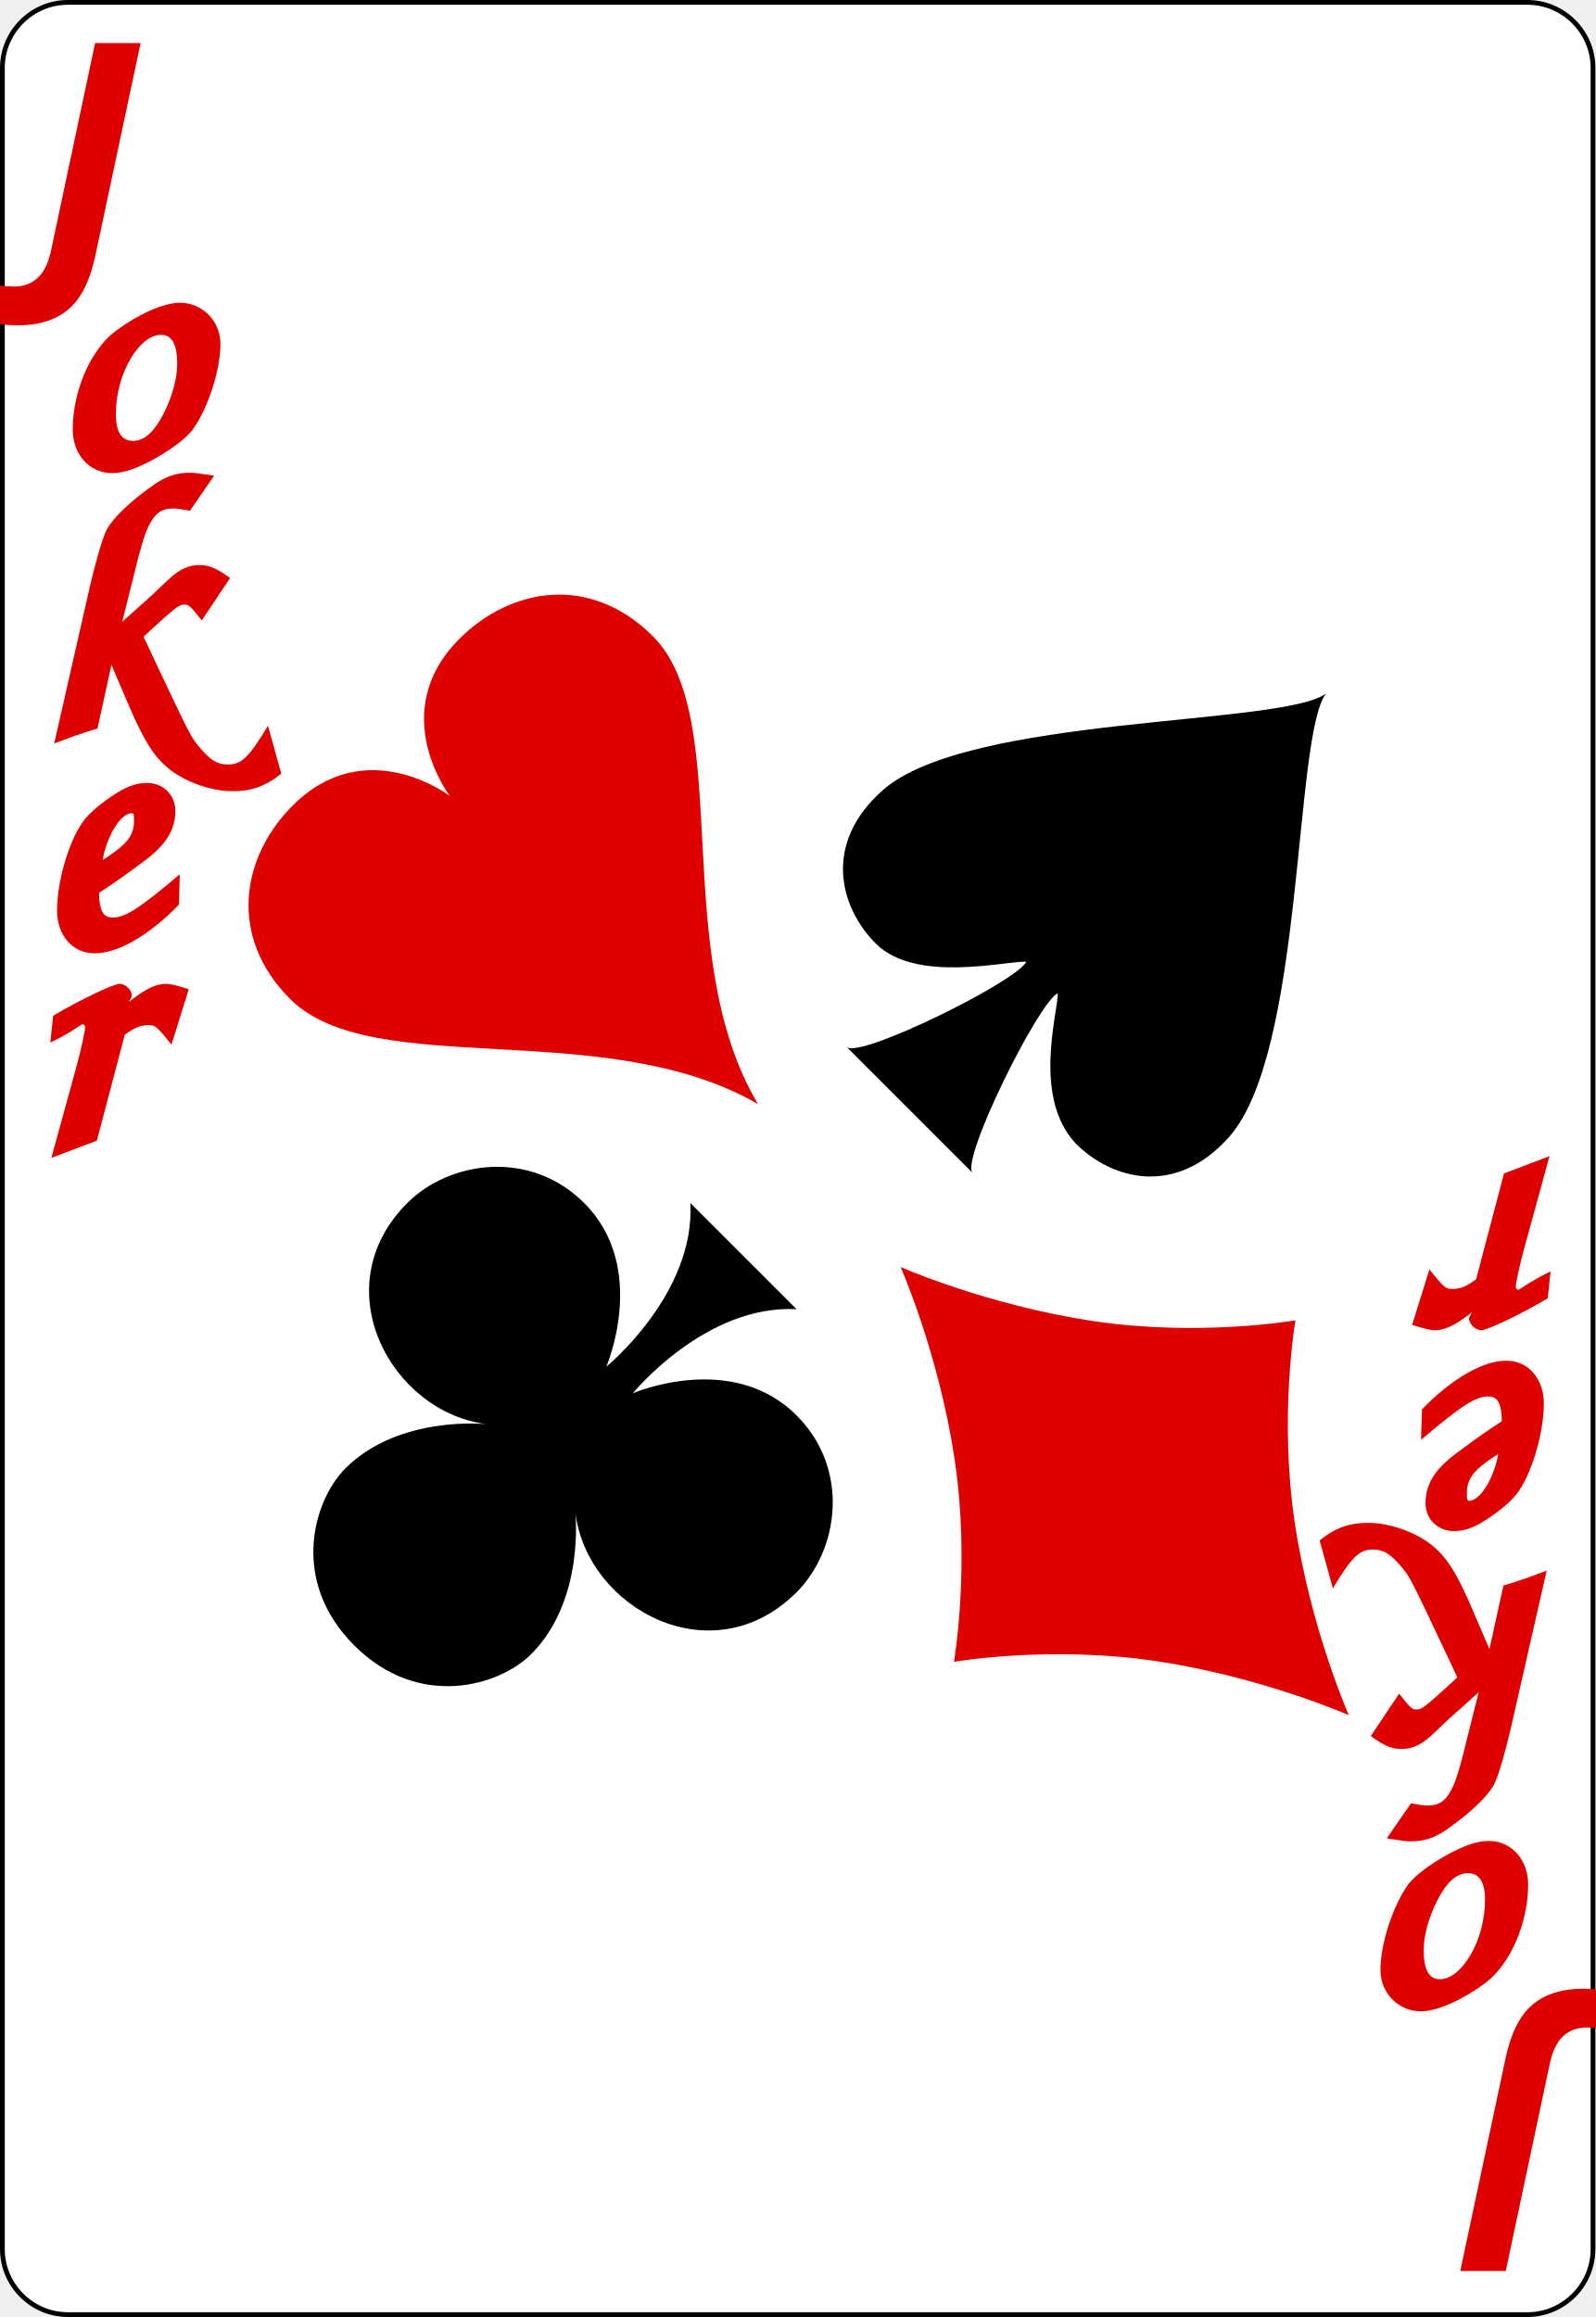
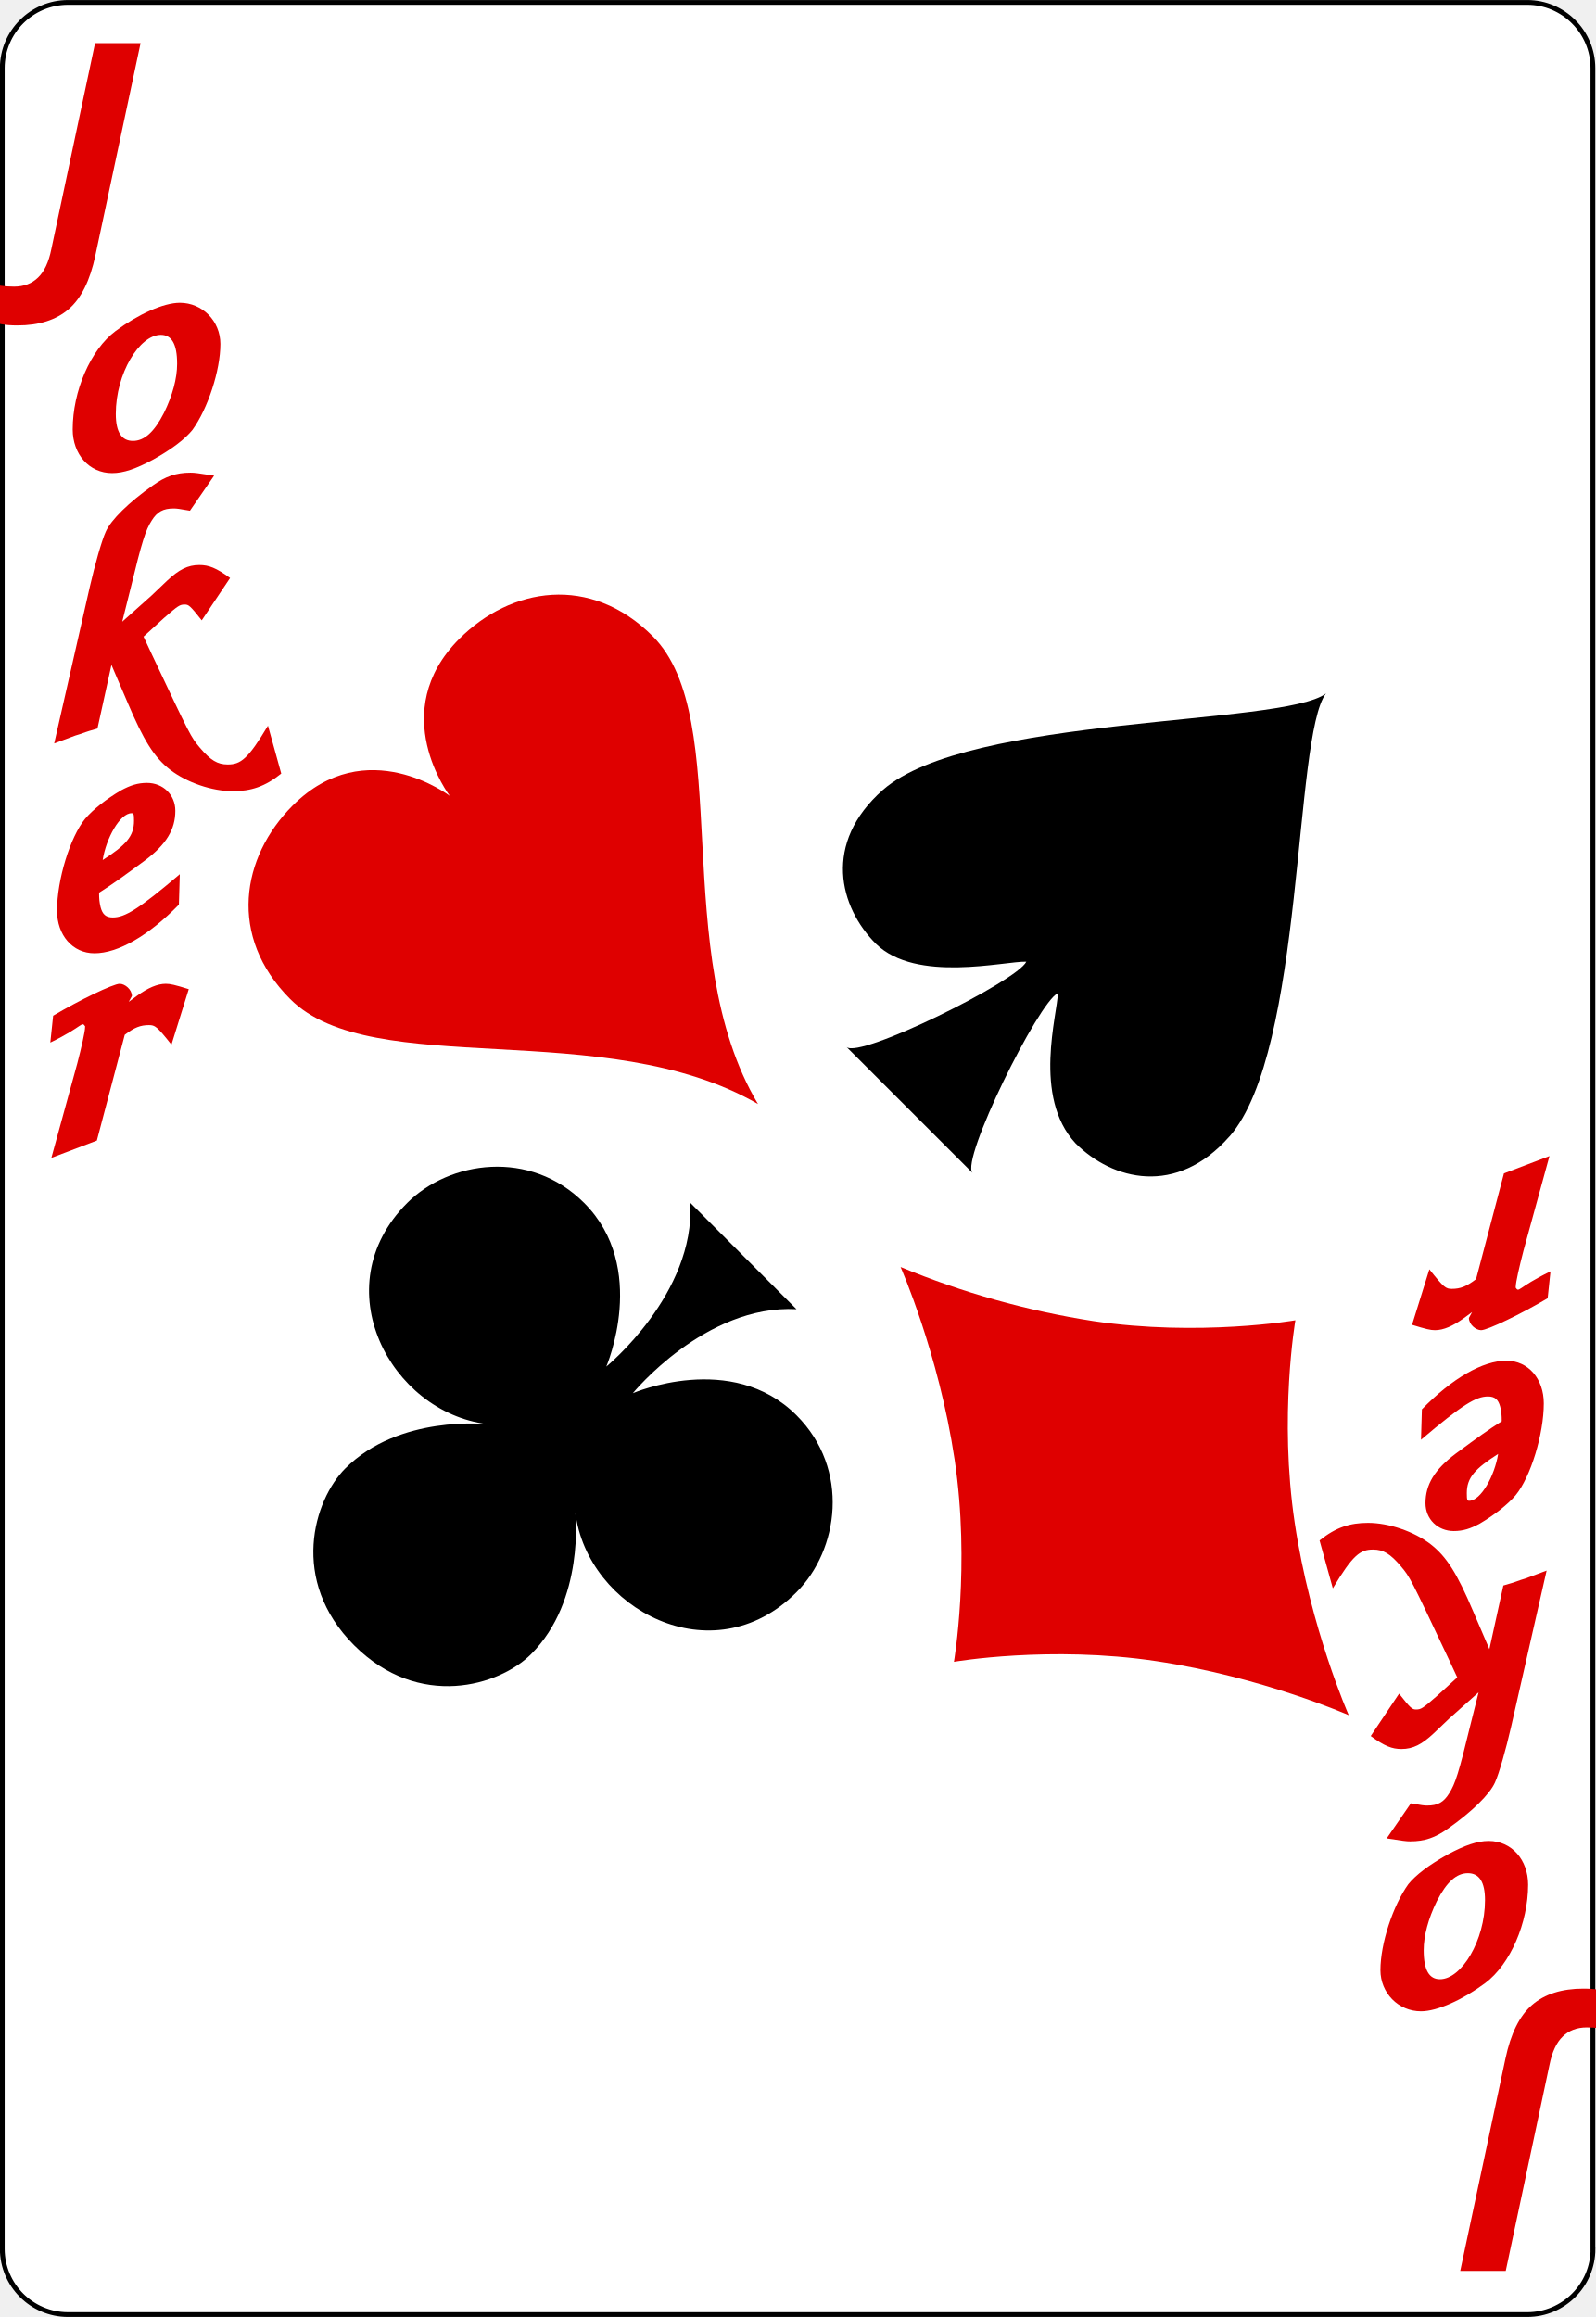
- <svg xmlns="http://www.w3.org/2000/svg" width="167.087pt" height="242.667pt" viewBox="0 0 167.087 242.667" xml:space="preserve" id="svg2" version="1.1">
-   <defs id="defs41" />
-   <g id="Layer_x0020_1" style="fill-rule:nonzero;clip-rule:nonzero;stroke:#000000;stroke-miterlimit:4;">
-     <path style="fill:#FFFFFF;stroke-width:0.5;" d="M166.837,235.548c0,3.777-3.087,6.869-6.871,6.869H7.111c-3.775,0-6.861-3.092-6.861-6.869V7.12C0.25,3.343,3.336,0.25,7.111,0.25h152.855    c3.784,0,6.871,3.093,6.871,6.87v228.428z" id="path5" />
-     <g style="stroke:none;" id="g7">
-       <g id="g9">
- 				
- 			</g>
-     </g>
-     <g id="g15">
- 			
- 		</g>
-     <g id="g19">
- 			
- 		</g>
-     <g style="stroke:none;" id="g23">
-       <g id="g25">
- 				
- 			</g>
-     </g>
-     <g style="stroke:none;" id="g31">
-       <g id="g33">
- 				
- 			</g>
-     </g>
-   </g>
-   <text xml:space="preserve" style="font-size:32px;font-style:normal;font-weight:normal;line-height:125%;letter-spacing:0px;word-spacing:0px;fill:#df0000;fill-opacity:1;stroke:none;font-family:Bitstream Vera Sans" x="3.945" y="27.356" id="text3788">
-     <tspan id="tspan3790" x="3.945" y="27.356" style="font-style:italic;font-variant:normal;font-weight:bold;font-stretch:normal;font-family:LMMathSymbols9;-inkscape-font-specification:LMMathSymbols9 Bold Italic;fill:#df0000;fill-opacity:1">J</tspan>
+ <svg xmlns="http://www.w3.org/2000/svg" width="222.78" height="323.56" viewBox="0 0 167.09 242.67">
+   <path d="M166.84 235.55a6.89 6.89 0 01-6.87 6.87H7.1a6.89 6.89 0 01-6.86-6.87V7.12A6.89 6.89 0 017.1.25h152.86c3.78 0 6.87 3.1 6.87 6.87v228.43z" fill="#fff" stroke-width=".5" stroke="#000" />
+   <text style="line-height:125%" x="3.94" y="27.36" font-size="32" font-weight="400" letter-spacing="0" word-spacing="0" fill="#df0000" font-family="Bitstream Vera Sans">
+     <tspan x="3.94" y="27.36" style="-inkscape-font-specification:LMMathSymbols9 Bold Italic" font-style="italic" font-weight="700" font-family="LMMathSymbols9">J</tspan>
  </text>
-   <g transform="matrix(2.271176,2.271176,-2.076563,2.076563,117.0668,94.43651)" id="layer1-7-88">
-     <path id="sl-4" d="M 7.989,3.103 C 7.747,-0.954 0.242,-8.59 0,-10.5 c -0.242,1.909 -7.747,9.545 -7.989,13.603 -0.169,2.868 1.695,4.057 3.39,4.057 1.835,-0.022 3.351,-2.801 3.873,-3.341 0.242,0.716 -1.603,6.682 -2.179,6.682 l 5.811,0 C 2.33,10.501 0.485,4.535 0.727,3.819 1.184,4.315 2.524,7.077 4.601,7.16 6.295,7.159 8.158,5.971 7.989,3.103 z" style="fill:#000000" />
-   </g>
-   <text xml:space="preserve" style="font-size:32px;font-style:normal;font-weight:normal;line-height:125%;letter-spacing:0px;word-spacing:0px;fill:#df0000;fill-opacity:1;stroke:none;font-family:Bitstream Vera Sans" x="4.273" y="49.051" id="text3019">
-     <tspan id="tspan3021" x="4.273" y="49.051" style="font-size:38.4px;font-style:italic;font-variant:normal;font-weight:bold;font-stretch:normal;font-family:URW Chancery L;-inkscape-font-specification:URW Chancery L Bold Italic;fill:#df0000;fill-opacity:1">o</tspan>
+   <path d="M128.77 119.03c7.87-8.98 6.68-41.88 10.1-46.4-4.51 3.42-37.41 2.23-46.4 10.1-6.33 5.58-4.57 12.28-.72 16.13 4.22 4.12 13.43 1.8 15.74 1.86-.94 2.03-17.52 10.23-18.83 8.93l13.2 13.2c-1.3-1.32 6.9-17.9 8.93-18.83 0 2.07-2.69 10.85 1.86 15.73 3.85 3.85 10.55 5.61 16.12-.73z" />
+   <text style="line-height:125%" x="4.27" y="49.05" font-size="32" font-weight="400" letter-spacing="0" word-spacing="0" fill="#df0000" font-family="Bitstream Vera Sans">
+     <tspan x="4.27" y="49.05" style="-inkscape-font-specification:URW Chancery L Bold Italic" font-size="38.4" font-style="italic" font-weight="700" font-family="URW Chancery L">o</tspan>
  </text>
-   <text xml:space="preserve" style="font-size:32px;font-style:normal;font-weight:normal;line-height:125%;letter-spacing:0px;word-spacing:0px;fill:#df0000;fill-opacity:1;stroke:none;font-family:Bitstream Vera Sans" x="2.63" y="76.992" id="text3023">
-     <tspan id="tspan3025" x="2.63" y="76.992" style="font-size:38.4px;font-style:italic;font-variant:normal;font-weight:bold;font-stretch:normal;font-family:URW Chancery L;-inkscape-font-specification:URW Chancery L Bold Italic;fill:#df0000;fill-opacity:1">k</tspan>
+   <text style="line-height:125%" x="2.63" y="76.99" font-size="32" font-weight="400" letter-spacing="0" word-spacing="0" fill="#df0000" font-family="Bitstream Vera Sans">
+     <tspan x="2.63" y="76.99" style="-inkscape-font-specification:URW Chancery L Bold Italic" font-size="38.4" font-style="italic" font-weight="700" font-family="URW Chancery L">k</tspan>
  </text>
-   <text xml:space="preserve" style="font-size:32px;font-style:normal;font-weight:normal;line-height:125%;letter-spacing:0px;word-spacing:0px;fill:#df0000;fill-opacity:1;stroke:none;font-family:Bitstream Vera Sans" x="2.63" y="99.345" id="text3027">
-     <tspan id="tspan3029" x="2.63" y="99.345" style="font-size:38.4px;font-style:italic;font-variant:normal;font-weight:bold;font-stretch:normal;font-family:URW Chancery L;-inkscape-font-specification:URW Chancery L Bold Italic;fill:#df0000;fill-opacity:1">e</tspan>
+   <text style="line-height:125%" x="2.63" y="99.34" font-size="32" font-weight="400" letter-spacing="0" word-spacing="0" fill="#df0000" font-family="Bitstream Vera Sans">
+     <tspan x="2.63" y="99.34" style="-inkscape-font-specification:URW Chancery L Bold Italic" font-size="38.4" font-style="italic" font-weight="700" font-family="URW Chancery L">e</tspan>
  </text>
-   <text xml:space="preserve" style="font-size:32px;font-style:normal;font-weight:normal;line-height:125%;letter-spacing:0px;word-spacing:0px;fill:#df0000;fill-opacity:1;stroke:none;font-family:Bitstream Vera Sans" x="2.301" y="120.383" id="text3031">
-     <tspan id="tspan3033" x="2.301" y="120.383" style="font-size:38.4px;font-style:italic;font-variant:normal;font-weight:bold;font-stretch:normal;font-family:URW Chancery L;-inkscape-font-specification:URW Chancery L Bold Italic;fill:#df0000;fill-opacity:1">r</tspan>
+   <text style="line-height:125%" x="2.3" y="120.38" font-size="32" font-weight="400" letter-spacing="0" word-spacing="0" fill="#df0000" font-family="Bitstream Vera Sans">
+     <tspan x="2.3" y="120.38" style="-inkscape-font-specification:URW Chancery L Bold Italic" font-size="38.4" font-style="italic" font-weight="700" font-family="URW Chancery L">r</tspan>
  </text>
-   <g transform="matrix(2.374378,-2.374378,2.222192,2.222192,59.38352,95.63542)" id="layer1-9">
-     <path style="fill:#df0000" id="hl" d="M 3.676,-9 C 0.433,-9 0,-5.523 0,-5.523 0,-5.523 -0.433,-9 -3.676,-9 -5.946,-9 -8,-7.441 -8,-4.5 -8,-0.614 -1.421,3.294 0,9 1.352,3.299 8,-0.614 8,-4.5 8,-7.441 5.946,-9 3.676,-9 z" />
-   </g>
-   <g transform="matrix(-2.145754,-2.145754,2.145754,-2.145754,110.1988,305.7785)" id="layer1-1">
-     <path id="cl" d="m 50.291,22.698 c 0,0 2.375,-1.9 2.375,-4.534 0,-1.542 -1.369,-4.102 -4.534,-4.102 -3.165,0 -4.534,2.561 -4.534,4.102 0,2.634 2.375,4.534 2.375,4.534 -2.638,-2.055 -7.341,-0.652 -7.341,3.455 0,2.056 1.68,4.318 4.318,4.318 3.165,0 4.534,-3.455 4.534,-3.455 0,0 0.402,3.938 -1.943,6.046 h 5.182 c -2.345,-2.107 -1.943,-6.046 -1.943,-6.046 0,0 1.369,3.455 4.534,3.455 2.639,0 4.318,-2.263 4.318,-4.318 0,-4.107 -4.703,-5.51 -7.341,-3.455 z" style="fill:#000000" />
-   </g>
-   <g transform="matrix(2.235014,-2.235014,2.235014,2.235014,117.7894,156.1671)" id="layer1-2">
-     <path style="fill:#df0000" id="dl" d="M 3.243,-4.725 C 1.126,-7.589 0,-10.5 0,-10.5 c 0,0 -1.126,2.911 -3.243,5.775 C -5.361,-1.862 -8,0 -8,0 -8,0 -5.361,1.861 -3.243,4.726 -1.126,7.589 0,10.5 0,10.5 0,10.5 1.126,7.589 3.243,4.726 5.361,1.861 8,0 8,0 8,0 5.361,-1.862 3.243,-4.725 z" />
-   </g>
-   <text xml:space="preserve" style="font-size:32px;font-style:normal;font-weight:normal;line-height:125%;letter-spacing:0px;word-spacing:0px;fill:#df0000;fill-opacity:1;stroke:none;font-family:Bitstream Vera Sans" x="-163.716" y="-215.002" id="text3788-8" transform="scale(-1,-1)">
-     <tspan id="tspan3790-8" x="-163.716" y="-215.002" style="font-style:italic;font-variant:normal;font-weight:bold;font-stretch:normal;font-family:LMMathSymbols9;-inkscape-font-specification:LMMathSymbols9 Bold Italic;fill:#df0000;fill-opacity:1">J</tspan>
+   <path d="M48.11 66.9c-7.7 7.7-1 16.46-1 16.46s-8.75-6.7-16.45 1c-5.4 5.4-6.8 13.73-.27 20.27 8.63 8.64 32.94 1.7 49 11C69.91 99.75 77 75.28 68.37 66.64c-6.54-6.54-14.88-5.12-20.27.27z" fill="#df0000" />
+   <path d="M50.99 149.16s-9.17-1.02-14.82 4.63c-3.31 3.31-5.87 11.74.92 18.53 6.8 6.8 15.23 4.24 18.53.93 5.66-5.65 4.64-14.82 4.64-14.82 1.25 10.07 14.35 17.15 23.16 8.33 4.41-4.4 5.66-12.87 0-18.53-6.79-6.79-17.14-2.31-17.14-2.31s7.59-9.31 17.14-8.8L72.3 125.98c.51 9.56-8.8 17.15-8.8 17.15s4.47-10.35-2.32-17.14c-5.66-5.67-14.12-4.41-18.53 0-8.81 8.8-1.73 21.91 8.34 23.16z" />
+   <path d="M114.48 138.36a87.92 87.92 0 01-20.16-5.66s3.99 9.02 5.66 20.16c1.66 11.13-.07 21.19-.07 21.19s10.06-1.74 21.2-.07c11.12 1.67 20.15 5.66 20.15 5.66s-4-9.03-5.66-20.16c-1.67-11.13.07-21.2.07-21.2s-10.06 1.74-21.2.08z" fill="#df0000" />
+   <text style="line-height:125%" x="-163.72" y="-215" transform="scale(-1)" font-size="32" font-weight="400" letter-spacing="0" word-spacing="0" fill="#df0000" font-family="Bitstream Vera Sans">
+     <tspan x="-163.72" y="-215" style="-inkscape-font-specification:LMMathSymbols9 Bold Italic" font-style="italic" font-weight="700" font-family="LMMathSymbols9">J</tspan>
  </text>
-   <text xml:space="preserve" style="font-size:32px;font-style:normal;font-weight:normal;line-height:125%;letter-spacing:0px;word-spacing:0px;fill:#df0000;fill-opacity:1;stroke:none;font-family:Bitstream Vera Sans" x="-163.387" y="-193.306" id="text3019-4" transform="scale(-1,-1)">
-     <tspan id="tspan3021-3" x="-163.387" y="-193.306" style="font-size:38.4px;font-style:italic;font-variant:normal;font-weight:bold;font-stretch:normal;font-family:URW Chancery L;-inkscape-font-specification:URW Chancery L Bold Italic;fill:#df0000;fill-opacity:1">o</tspan>
+   <text style="line-height:125%" x="-163.39" y="-193.31" transform="scale(-1)" font-size="32" font-weight="400" letter-spacing="0" word-spacing="0" fill="#df0000" font-family="Bitstream Vera Sans">
+     <tspan x="-163.39" y="-193.31" style="-inkscape-font-specification:URW Chancery L Bold Italic" font-size="38.4" font-style="italic" font-weight="700" font-family="URW Chancery L">o</tspan>
  </text>
-   <text xml:space="preserve" style="font-size:32px;font-style:normal;font-weight:normal;line-height:125%;letter-spacing:0px;word-spacing:0px;fill:#df0000;fill-opacity:1;stroke:none;font-family:Bitstream Vera Sans" x="-165.031" y="-165.365" id="text3023-1" transform="scale(-1,-1)">
-     <tspan id="tspan3025-4" x="-165.031" y="-165.365" style="font-size:38.4px;font-style:italic;font-variant:normal;font-weight:bold;font-stretch:normal;font-family:URW Chancery L;-inkscape-font-specification:URW Chancery L Bold Italic;fill:#df0000;fill-opacity:1">k</tspan>
+   <text style="line-height:125%" x="-165.03" y="-165.37" transform="scale(-1)" font-size="32" font-weight="400" letter-spacing="0" word-spacing="0" fill="#df0000" font-family="Bitstream Vera Sans">
+     <tspan x="-165.03" y="-165.37" style="-inkscape-font-specification:URW Chancery L Bold Italic" font-size="38.4" font-style="italic" font-weight="700" font-family="URW Chancery L">k</tspan>
  </text>
-   <text xml:space="preserve" style="font-size:32px;font-style:normal;font-weight:normal;line-height:125%;letter-spacing:0px;word-spacing:0px;fill:#df0000;fill-opacity:1;stroke:none;font-family:Bitstream Vera Sans" x="-165.031" y="-143.012" id="text3027-9" transform="scale(-1,-1)">
-     <tspan id="tspan3029-2" x="-165.031" y="-143.012" style="font-size:38.4px;font-style:italic;font-variant:normal;font-weight:bold;font-stretch:normal;font-family:URW Chancery L;-inkscape-font-specification:URW Chancery L Bold Italic;fill:#df0000;fill-opacity:1">e</tspan>
+   <text style="line-height:125%" x="-165.03" y="-143.01" transform="scale(-1)" font-size="32" font-weight="400" letter-spacing="0" word-spacing="0" fill="#df0000" font-family="Bitstream Vera Sans">
+     <tspan x="-165.03" y="-143.01" style="-inkscape-font-specification:URW Chancery L Bold Italic" font-size="38.4" font-style="italic" font-weight="700" font-family="URW Chancery L">e</tspan>
  </text>
-   <text xml:space="preserve" style="font-size:32px;font-style:normal;font-weight:normal;line-height:125%;letter-spacing:0px;word-spacing:0px;fill:#df0000;fill-opacity:1;stroke:none;font-family:Bitstream Vera Sans" x="-165.36" y="-121.974" id="text3031-0" transform="scale(-1,-1)">
-     <tspan id="tspan3033-6" x="-165.36" y="-121.974" style="font-size:38.4px;font-style:italic;font-variant:normal;font-weight:bold;font-stretch:normal;font-family:URW Chancery L;-inkscape-font-specification:URW Chancery L Bold Italic;fill:#df0000;fill-opacity:1">r</tspan>
+   <text style="line-height:125%" x="-165.36" y="-121.97" transform="scale(-1)" font-size="32" font-weight="400" letter-spacing="0" word-spacing="0" fill="#df0000" font-family="Bitstream Vera Sans">
+     <tspan x="-165.36" y="-121.97" style="-inkscape-font-specification:URW Chancery L Bold Italic" font-size="38.4" font-style="italic" font-weight="700" font-family="URW Chancery L">r</tspan>
  </text>
</svg>
